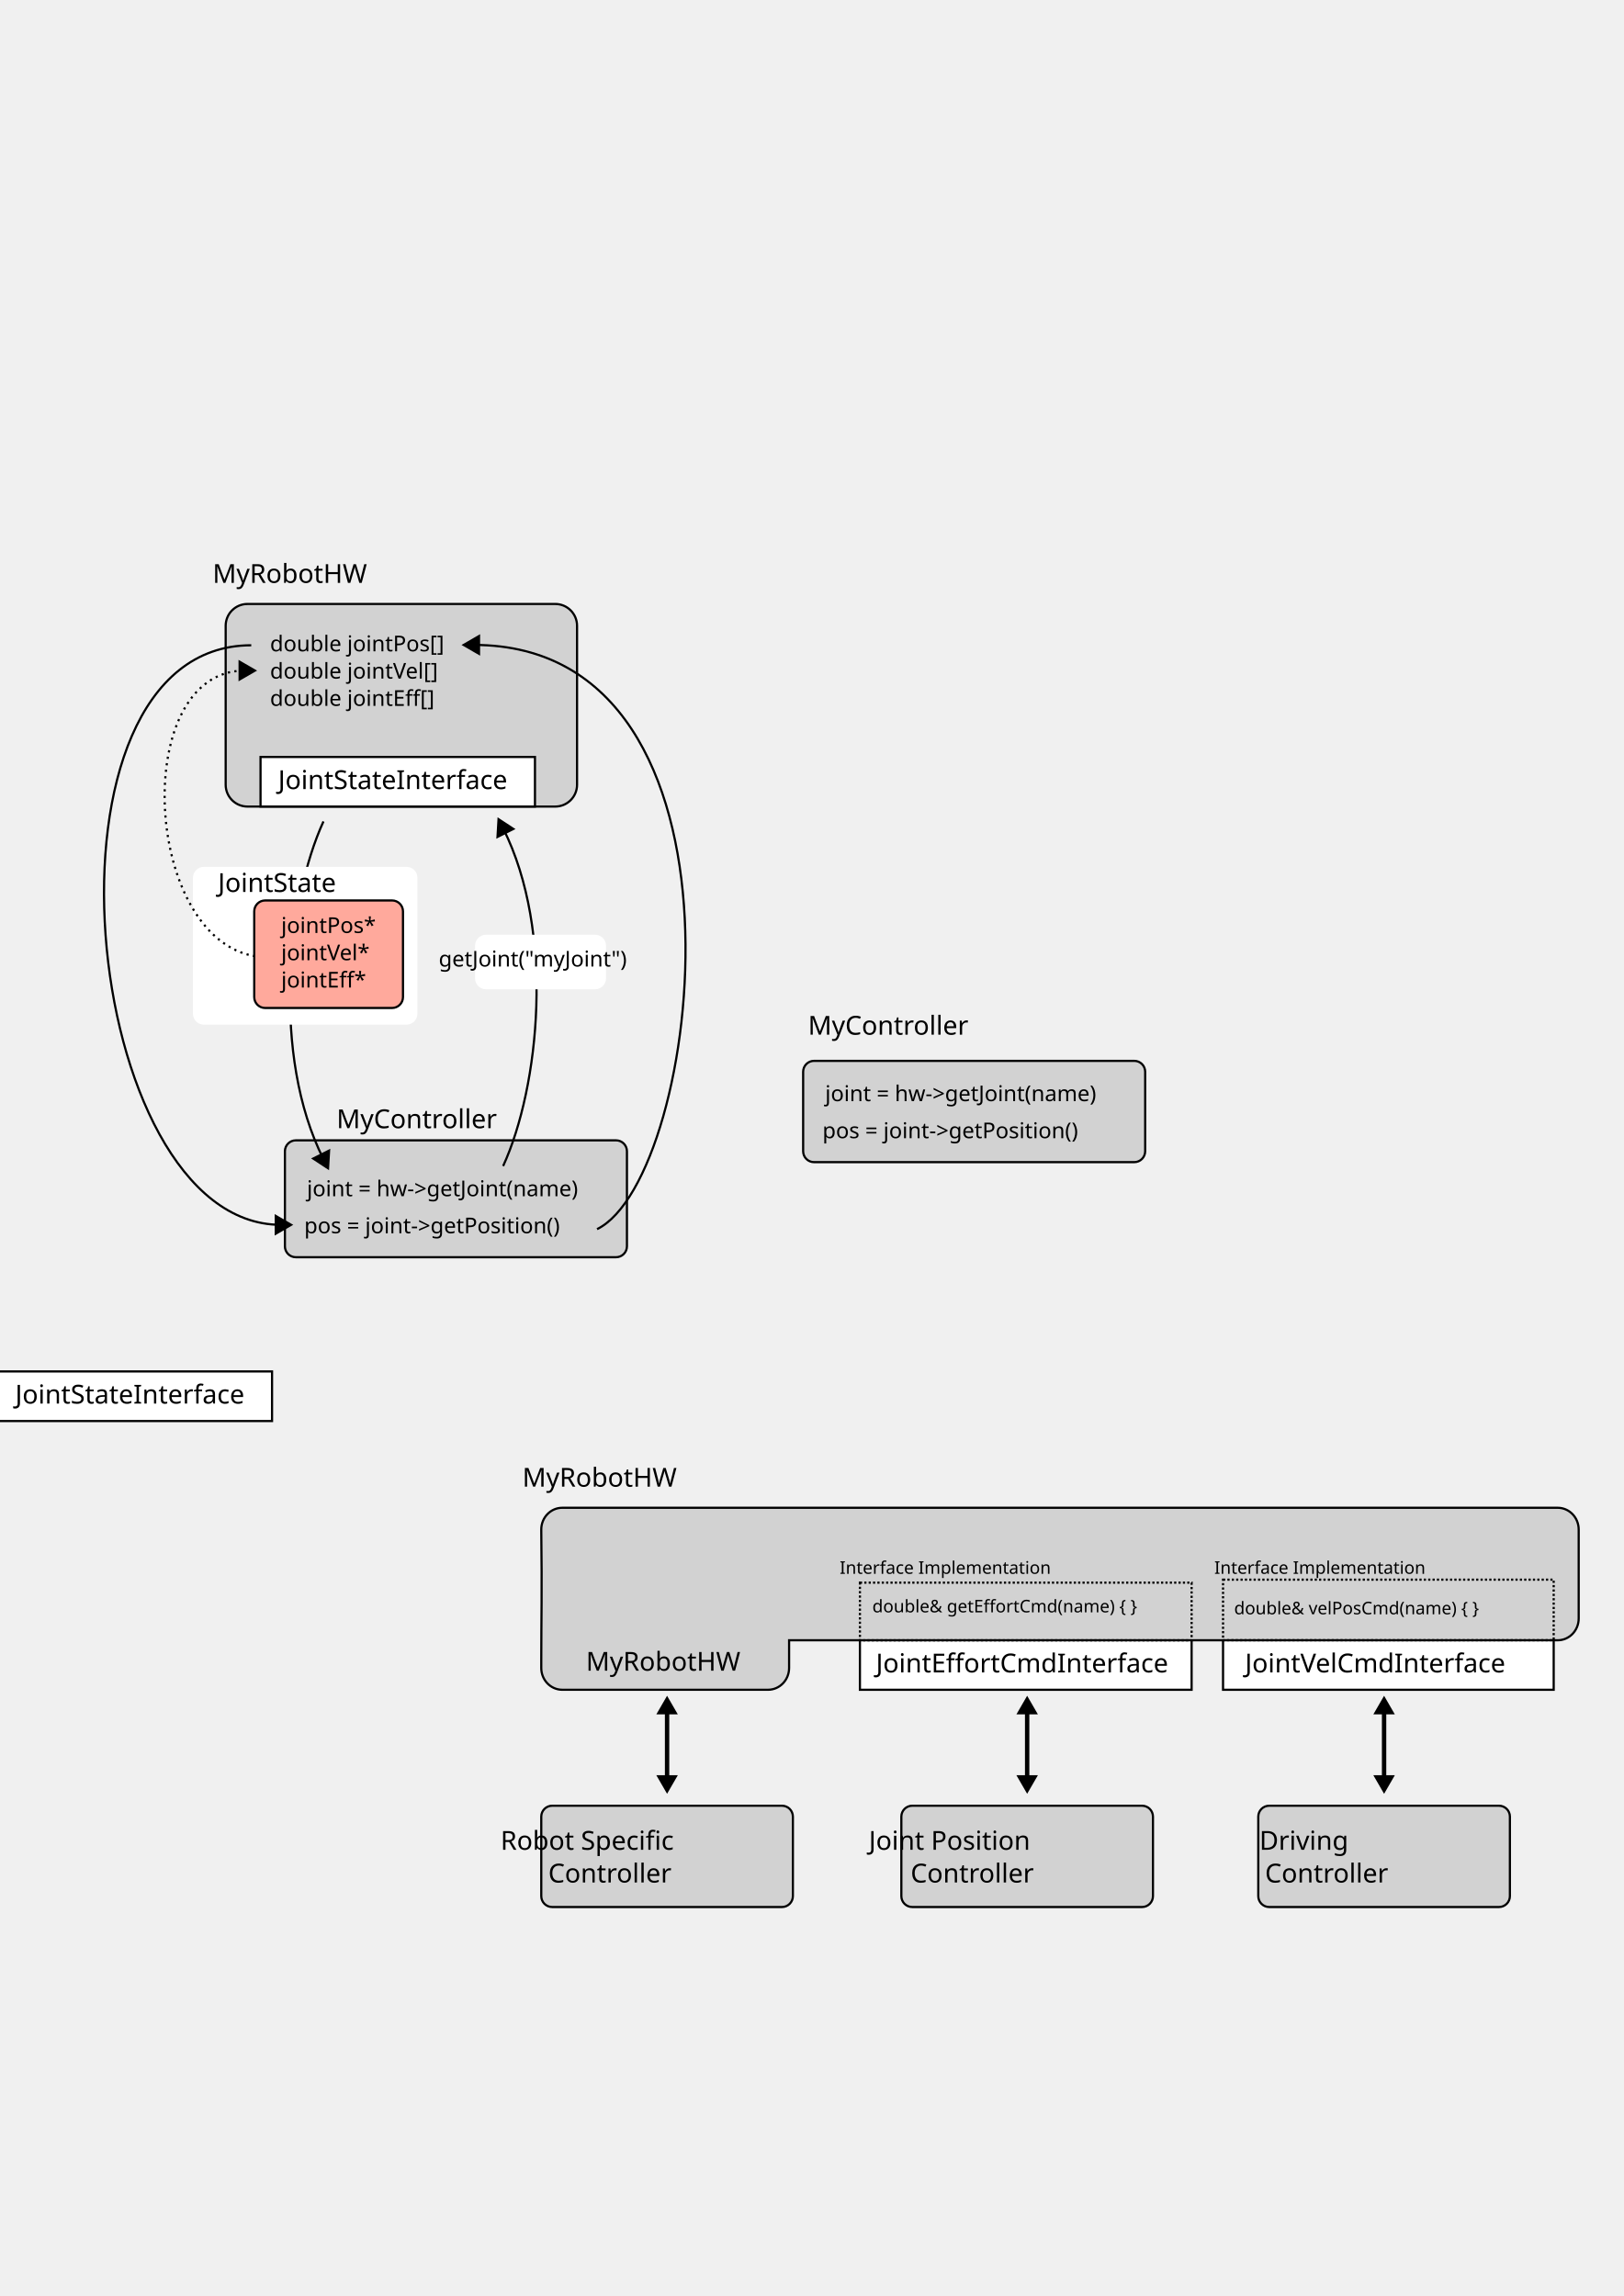
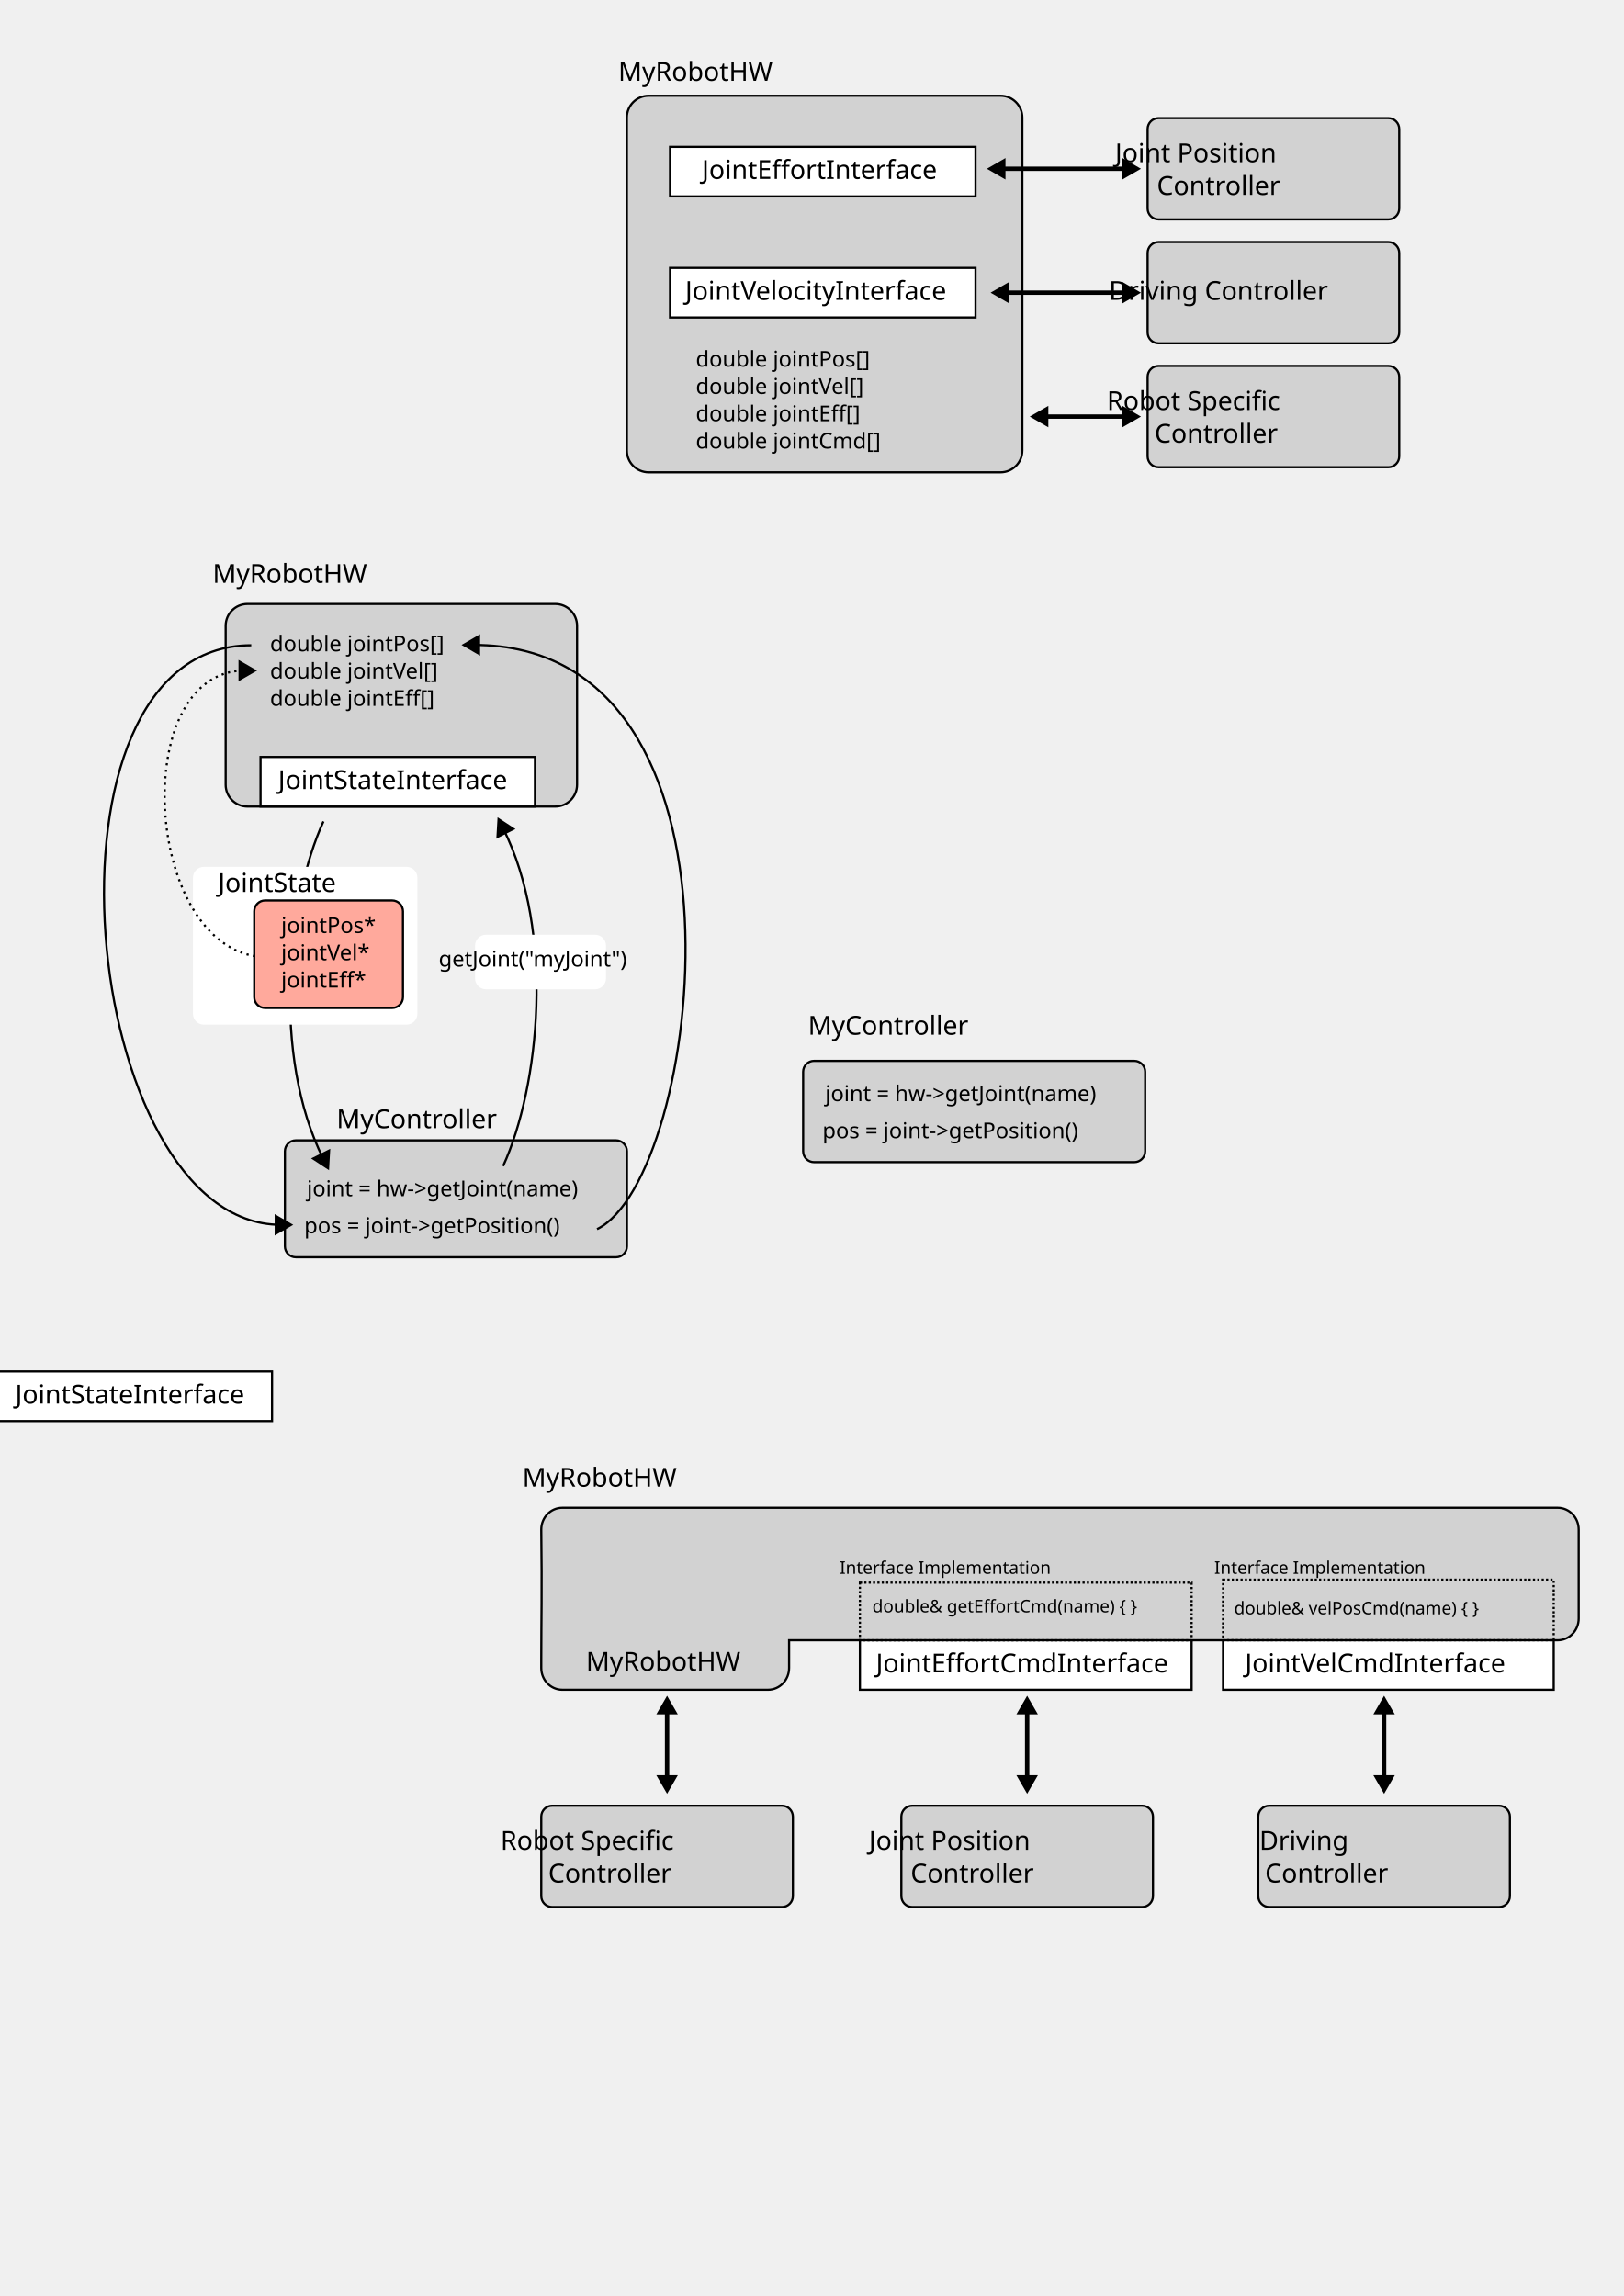
<svg xmlns="http://www.w3.org/2000/svg" width="744.094" height="1052.362" id="svg2" version="1.1">
  <defs id="defs4">
    <marker orient="auto" refY="0.0" refX="0.0" id="TriangleInM" style="overflow:visible">
      <path id="path4733" d="M 5.77,0.0 L -2.88,5.0 L -2.88,-5.0 L 5.77,0.0 z " style="fill-rule:evenodd;stroke:#000000;stroke-width:1.0pt" transform="scale(-0.4)" />
    </marker>
    <marker orient="auto" refY="0.0" refX="0.0" id="TriangleOutL" style="overflow:visible">
      <path id="path4083" d="M 5.77,0.0 L -2.88,5.0 L -2.88,-5.0 L 5.77,0.0 z " style="fill-rule:evenodd;stroke:#000000;stroke-width:1.0pt" transform="scale(0.8)" />
    </marker>
    <marker orient="auto" refY="0.0" refX="0.0" id="TriangleOutM" style="overflow:visible">
      <path id="path4086" d="M 5.77,0.0 L -2.88,5.0 L -2.88,-5.0 L 5.77,0.0 z " style="fill-rule:evenodd;stroke:#000000;stroke-width:1.0pt" transform="scale(0.4)" />
    </marker>
    <marker orient="auto" refY="0.0" refX="0.0" id="Arrow1Lend" style="overflow:visible;">
      <path id="path3944" d="M 0.0,0.0 L 5.0,-5.0 L -12.5,0.0 L 5.0,5.0 L 0.0,0.0 z " style="fill-rule:evenodd;stroke:#000000;stroke-width:1.0pt;" transform="scale(0.8) rotate(180) translate(12.5,0)" />
    </marker>
    <marker orient="auto" refY="0" refX="0" id="Arrow1Lend-6" style="overflow:visible">
      <path id="path3944-5" d="M 0,0 5,-5 -12.5,0 5,5 0,0 z" style="fill-rule:evenodd;stroke:#000000;stroke-width:1pt" transform="matrix(-0.8,0,0,-0.8,-10,0)" />
    </marker>
    <marker orient="auto" refY="0" refX="0" id="TriangleOutL-1" style="overflow:visible">
      <path id="path4083-0" d="m 5.77,0 -8.65,5 0,-10 8.65,5 z" style="fill-rule:evenodd;stroke:#000000;stroke-width:1pt" transform="scale(0.8,0.8)" />
    </marker>
    <marker orient="auto" refY="0" refX="0" id="TriangleOutL-7" style="overflow:visible">
      <path id="path4083-3" d="m 5.77,0 -8.65,5 0,-10 8.65,5 z" style="fill-rule:evenodd;stroke:#000000;stroke-width:1pt" transform="scale(0.8,0.8)" />
    </marker>
    <marker orient="auto" refY="0" refX="0" id="TriangleOutL-19" style="overflow:visible">
      <path id="path4083-04" d="m 5.77,0 -8.65,5 0,-10 8.65,5 z" style="fill-rule:evenodd;stroke:#000000;stroke-width:1pt" transform="scale(0.8,0.8)" />
    </marker>
    <marker orient="auto" refY="0" refX="0" id="marker3086" style="overflow:visible">
      <path id="path3088" d="m 5.77,0 -8.65,5 0,-10 8.65,5 z" style="fill-rule:evenodd;stroke:#000000;stroke-width:1pt" transform="scale(0.8,0.8)" />
    </marker>
    <marker orient="auto" refY="0" refX="0" id="marker3090" style="overflow:visible">
      <path id="path3092" d="m 5.77,0 -8.65,5 0,-10 8.65,5 z" style="fill-rule:evenodd;stroke:#000000;stroke-width:1pt" transform="scale(0.8,0.8)" />
    </marker>
    <marker orient="auto" refY="0" refX="0" id="marker3094" style="overflow:visible">
      <path id="path3096" d="m 5.77,0 -8.65,5 0,-10 8.65,5 z" style="fill-rule:evenodd;stroke:#000000;stroke-width:1pt" transform="scale(0.8,0.8)" />
    </marker>
    <marker orient="auto" refY="0" refX="0" id="marker3098" style="overflow:visible">
      <path id="path3100" d="m 5.77,0 -8.65,5 0,-10 8.65,5 z" style="fill-rule:evenodd;stroke:#000000;stroke-width:1pt" transform="scale(0.8,0.8)" />
    </marker>
    <marker orient="auto" refY="0" refX="0" id="TriangleInM-2" style="overflow:visible">
      <path id="path4733-8" d="m 5.77,0 -8.65,5 0,-10 8.65,5 z" style="fill-rule:evenodd;stroke:#000000;stroke-width:1pt" transform="scale(-0.4,-0.4)" />
    </marker>
    <marker orient="auto" refY="0" refX="0" id="TriangleOutM-1" style="overflow:visible">
      <path id="path4086-7" d="m 5.77,0 -8.65,5 0,-10 8.65,5 z" style="fill-rule:evenodd;stroke:#000000;stroke-width:1pt" transform="scale(0.4,0.4)" />
    </marker>
    <marker orient="auto" refY="0" refX="0" id="TriangleInM-5" style="overflow:visible">
      <path id="path4733-2" d="m 5.77,0 -8.65,5 0,-10 8.65,5 z" style="fill-rule:evenodd;stroke:#000000;stroke-width:1pt" transform="scale(-0.4,-0.4)" />
    </marker>
    <marker orient="auto" refY="0" refX="0" id="TriangleOutM-8" style="overflow:visible">
      <path id="path4086-6" d="m 5.77,0 -8.65,5 0,-10 8.65,5 z" style="fill-rule:evenodd;stroke:#000000;stroke-width:1pt" transform="scale(0.4,0.4)" />
+     </marker>
+     <marker orient="auto" refY="0" refX="0" id="TriangleInM-20" style="overflow:visible">
+       <path id="path4733-5" d="m 5.77,0 -8.65,5 0,-10 8.65,5 z" style="fill-rule:evenodd;stroke:#000000;stroke-width:1pt" transform="scale(-0.4,-0.4)" />
+     </marker>
+     <marker orient="auto" refY="0" refX="0" id="TriangleOutM-2" style="overflow:visible">
+       <path id="path4086-0" d="m 5.77,0 -8.65,5 0,-10 8.65,5 z" style="fill-rule:evenodd;stroke:#000000;stroke-width:1pt" transform="scale(0.4,0.4)" />
+     </marker>
+     <marker orient="auto" refY="0" refX="0" id="TriangleInM-3" style="overflow:visible">
+       <path id="path4733-7" d="m 5.77,0 -8.65,5 0,-10 8.65,5 z" style="fill-rule:evenodd;stroke:#000000;stroke-width:1pt" transform="scale(-0.4,-0.4)" />
+     </marker>
+     <marker orient="auto" refY="0" refX="0" id="TriangleOutM-80" style="overflow:visible">
+       <path id="path4086-1" d="m 5.77,0 -8.65,5 0,-10 8.65,5 z" style="fill-rule:evenodd;stroke:#000000;stroke-width:1pt" transform="scale(0.4,0.4)" />
+     </marker>
+     <marker orient="auto" refY="0" refX="0" id="TriangleInM-6" style="overflow:visible">
+       <path id="path4733-9" d="m 5.77,0 -8.65,5 0,-10 8.65,5 z" style="fill-rule:evenodd;stroke:#000000;stroke-width:1pt" transform="scale(-0.4,-0.4)" />
+     </marker>
+     <marker orient="auto" refY="0" refX="0" id="TriangleOutM-0" style="overflow:visible">
+       <path id="path4086-62" d="m 5.77,0 -8.65,5 0,-10 8.65,5 z" style="fill-rule:evenodd;stroke:#000000;stroke-width:1pt" transform="scale(0.4,0.4)" />
    </marker>
  </defs>
  <g id="layer1">
    <rect style="fill:#ffffff;fill-opacity:1;stroke:#000000;stroke-width:1;stroke-miterlimit:4;stroke-opacity:1;stroke-dasharray:none" id="rect3755-5" width="152.007" height="27.728" x="394.073" y="746.772" />
    <rect style="fill:#ffffff;fill-opacity:1;stroke:#000000;stroke-width:1;stroke-miterlimit:4;stroke-opacity:1;stroke-dasharray:none" id="rect3755-5-5" width="151.523" height="31.3" x="560.486" y="743.2" />
    <rect style="fill:#d2d2d2;stroke:#000000;stroke-width:1;stroke-miterlimit:4;stroke-opacity:1;stroke-dasharray:none;fill-opacity:1" id="rect2985" width="161.027" height="92.859" x="103.418" y="276.825" rx="10" ry="10" />
    <rect style="fill:#ffffff;stroke:#000000;stroke-width:1;stroke-miterlimit:4;stroke-opacity:1;stroke-dasharray:none;fill-opacity:1" id="rect3755" width="125.764" height="22.728" x="119.395" y="346.955" />
    <text xml:space="preserve" style="font-size:40px;font-style:normal;font-weight:normal;line-height:125%;letter-spacing:0px;word-spacing:0px;fill:#000000;fill-opacity:1;stroke:none;font-family:Sans" x="127.456" y="361.663" id="text3757">
      <tspan id="tspan3759" x="127.456" y="361.663" style="font-size:12px">JointStateInterface</tspan>
    </text>
    <text xml:space="preserve" style="font-size:40px;font-style:normal;font-weight:normal;line-height:125%;letter-spacing:0px;word-spacing:0px;fill:#000000;fill-opacity:1;stroke:none;font-family:Sans" x="97.448" y="267.148" id="text3757-6">
      <tspan id="tspan3759-2" x="97.448" y="267.148" style="font-size:12px">MyRobotHW</tspan>
    </text>
    <text xml:space="preserve" style="font-size:40px;font-style:normal;font-weight:normal;line-height:125%;letter-spacing:0px;word-spacing:0px;fill:#000000;fill-opacity:1;stroke:none;font-family:Sans" x="123.745" y="298.53" id="text3757-6-4">
      <tspan id="tspan3759-2-2" x="123.745" y="298.53" style="font-size:10px">double jointPos[]</tspan>
      <tspan x="123.745" y="311.03" style="font-size:10px" id="tspan3842">double jointVel[]</tspan>
      <tspan x="123.745" y="323.53" style="font-size:10px" id="tspan3844">double jointEff[]</tspan>
    </text>
    <rect style="fill:#d2d2d2;stroke:#000000;stroke-width:1;stroke-miterlimit:4;stroke-opacity:1;stroke-dasharray:none;fill-opacity:1" id="rect2985-5-7" width="156.741" height="53.573" x="130.567" y="522.67" rx="5" ry="5" />
    <text xml:space="preserve" style="font-size:40px;font-style:normal;font-weight:normal;line-height:125%;letter-spacing:0px;word-spacing:0px;fill:#000000;fill-opacity:1;stroke:none;font-family:Sans" x="154.242" y="517.099" id="text3757-2-4">
      <tspan id="tspan3759-1-2" x="154.242" y="517.099" style="font-size:12px">MyController</tspan>
    </text>
    <text xml:space="preserve" style="font-size:40px;font-style:normal;font-weight:normal;line-height:125%;letter-spacing:0px;word-spacing:0px;fill:#000000;fill-opacity:1;stroke:none;font-family:Sans" x="140.653" y="548.286" id="text3757-6-4-4-9">
      <tspan x="140.653" y="548.286" style="font-size:10px" id="tspan3844-0-5">joint = hw-&gt;getJoint(name)</tspan>
    </text>
    <path style="fill:none;stroke:#000000;stroke-width:1px;stroke-linecap:butt;stroke-linejoin:miter;stroke-opacity:1;marker-end:url(#TriangleOutL)" d="m 230.571,534.454 c 16.656,-36.333 23.88,-107.283 0,-154.778" id="path3935" />
    <path style="fill:none;stroke:#000000;stroke-width:1px;stroke-linecap:butt;stroke-linejoin:miter;stroke-opacity:1;marker-end:url(#TriangleOutL)" d="m 148.231,376.505 c -16.656,36.333 -23.88,107.283 0,154.777" id="path3935-9" />
    <rect style="fill:#ffffff;fill-opacity:1;stroke:none" id="rect4405" width="102.857" height="72.331" x="88.429" y="397.317" rx="5" ry="5" />
    <text xml:space="preserve" style="font-size:40px;font-style:normal;font-weight:normal;line-height:125%;letter-spacing:0px;word-spacing:0px;fill:#000000;fill-opacity:1;stroke:none;font-family:Sans" x="99.872" y="408.816" id="text3757-2">
      <tspan id="tspan3759-1" x="99.872" y="408.816" style="font-size:12px">JointState</tspan>
    </text>
    <path style="fill:none;stroke:#000000;stroke-width:1;stroke-linecap:butt;stroke-linejoin:miter;stroke-miterlimit:4;stroke-opacity:1;stroke-dasharray:1, 2;stroke-dashoffset:0;marker-end:url(#TriangleOutL)" d="m 122.857,438.791 c -57.068,0 -65.022,-131.429 -10.714,-131.429" id="path4785" />
    <rect style="fill:#ffa99c;fill-opacity:1;stroke:#000000;stroke-width:1;stroke-miterlimit:4;stroke-opacity:1;stroke-dasharray:none" id="rect2985-5" width="68.169" height="49.287" x="116.508" y="412.719" rx="5" ry="5" />
    <text xml:space="preserve" style="font-size:40px;font-style:normal;font-weight:normal;line-height:125%;letter-spacing:0px;word-spacing:0px;fill:#000000;fill-opacity:1;stroke:none;font-family:Sans" x="128.859" y="427.621" id="text3757-6-4-4">
      <tspan id="tspan3759-2-2-9" x="128.859" y="427.621" style="font-size:10px">jointPos*</tspan>
      <tspan x="128.859" y="440.121" style="font-size:10px" id="tspan3842-5">jointVel*</tspan>
      <tspan x="128.859" y="452.621" style="font-size:10px" id="tspan3844-0">jointEff*</tspan>
    </text>
    <rect style="fill:#ffffff;fill-opacity:1;stroke:none" id="rect4405-2" width="60" height="25" x="217.714" y="428.434" rx="5" ry="5" />
    <text xml:space="preserve" style="font-size:40px;font-style:normal;font-weight:normal;line-height:125%;letter-spacing:0px;word-spacing:0px;fill:#000000;fill-opacity:1;stroke:none;font-family:Sans" x="201.045" y="443.005" id="text3757-2-5">
      <tspan id="tspan3759-1-7" x="201.045" y="443.005" style="font-size:10px">getJoint("myJoint")</tspan>
    </text>
    <text xml:space="preserve" style="font-size:40px;font-style:normal;font-weight:normal;line-height:125%;letter-spacing:0px;word-spacing:0px;fill:#000000;fill-opacity:1;stroke:none;font-family:Sans" x="139.415" y="565.264" id="text3757-6-4-4-9-5">
      <tspan x="139.415" y="565.264" style="font-size:10px" id="tspan3844-0-5-1">pos = joint-&gt;getPosition()</tspan>
    </text>
    <path style="fill:none;stroke:#000000;stroke-width:1px;stroke-linecap:butt;stroke-linejoin:miter;stroke-opacity:1;marker-end:url(#TriangleOutL)" d="m 273.61,563.38 c 48.046,-23.469 77.905,-267.773 -56.429,-267.773" id="path3935-0" />
    <path style="fill:none;stroke:#000000;stroke-width:1px;stroke-linecap:butt;stroke-linejoin:miter;stroke-opacity:1;marker-end:url(#TriangleOutL)" d="m 115.142,295.761 c -103.95,0 -78.604,265.631 13.571,265.631" id="path3935-0-2" />
    <path style="fill:#d2d2d2;fill-opacity:1;stroke:#000000;stroke-width:1;stroke-miterlimit:4;stroke-opacity:1;stroke-dasharray:none" d="m 257.701,691.08 c -5.35,0 -9.656,4.46 -9.656,10 0.389,29.708 0,40.564 0,59.857 l 0,3.562 c 0,5.54 4.307,10 9.656,10 l 94.248,0 c 5.35,0 9.67,-4.46 9.67,-10 l 0,-3.562 c 0,-4.08 0,-0.621 0,-9.125 l 352.191,0 c 5.35,0 9.656,-4.46 9.656,-10 l 0,-40.732 c 0,-5.54 -4.307,-10 -9.656,-10 z" id="rect2985-56" />
    <text xml:space="preserve" style="font-size:40px;font-style:normal;font-weight:normal;line-height:125%;letter-spacing:0px;word-spacing:0px;fill:#000000;fill-opacity:1;stroke:none;font-family:Sans" x="401.402" y="766.534" id="text3757-27">
      <tspan id="tspan3759-3" x="401.402" y="766.534" style="font-size:12px">JointEffortCmdInterface</tspan>
    </text>
    <text xml:space="preserve" style="font-size:40px;font-style:normal;font-weight:normal;line-height:125%;letter-spacing:0px;word-spacing:0px;fill:#000000;fill-opacity:1;stroke:none;font-family:Sans" x="239.394" y="681.409" id="text3757-6-10">
      <tspan id="tspan3759-2-76" x="239.394" y="681.409" style="font-size:12px">MyRobotHW</tspan>
    </text>
    <rect style="fill:#d2d2d2;fill-opacity:1;stroke:#000000;stroke-width:1;stroke-miterlimit:4;stroke-opacity:1;stroke-dasharray:none" id="rect2985-5-7-2" width="115.312" height="46.43" x="248.045" y="827.645" rx="5" ry="5" />
    <text xml:space="preserve" style="font-size:40px;font-style:normal;font-weight:normal;line-height:125%;letter-spacing:0px;word-spacing:0px;fill:#000000;fill-opacity:1;stroke:none;font-family:Sans" x="305.49" y="847.834" id="text3757-2-4-8">
      <tspan x="305.49" y="847.834" style="font-size:12px;text-align:center;text-anchor:middle" id="tspan4264">Robot Specific</tspan>
      <tspan x="305.49" y="862.834" style="font-size:12px;text-align:center;text-anchor:middle" id="tspan4262">Controller</tspan>
    </text>
    <text xml:space="preserve" style="font-size:40px;font-style:normal;font-weight:normal;line-height:125%;letter-spacing:0px;word-spacing:0px;fill:#000000;fill-opacity:1;stroke:none;font-family:Sans" x="-114.611" y="711.649" id="text3757-2-0">
      <tspan id="tspan3759-1-3" x="-114.611" y="711.649" style="font-size:12px">JointState</tspan>
    </text>
    <rect style="fill:#ffa99c;fill-opacity:1;stroke:#000000;stroke-width:1;stroke-miterlimit:4;stroke-opacity:1;stroke-dasharray:none" id="rect2985-5-9" width="68.169" height="49.287" x="-97.975" y="715.551" rx="5" ry="5" />
    <text xml:space="preserve" style="font-size:40px;font-style:normal;font-weight:normal;line-height:125%;letter-spacing:0px;word-spacing:0px;fill:#000000;fill-opacity:1;stroke:none;font-family:Sans" x="-85.624" y="730.453" id="text3757-6-4-4-3">
      <tspan id="tspan3759-2-2-9-8" x="-85.624" y="730.453" style="font-size:10px">jointPos*</tspan>
      <tspan x="-85.624" y="742.953" style="font-size:10px" id="tspan3842-5-8">jointVel*</tspan>
      <tspan x="-85.624" y="755.453" style="font-size:10px" id="tspan3844-0-54">jointEff*</tspan>
    </text>
    <text xml:space="preserve" style="font-size:40px;font-style:normal;font-weight:normal;line-height:125%;letter-spacing:0px;word-spacing:0px;fill:#000000;fill-opacity:1;stroke:none;font-family:Sans" x="570.547" y="766.534" id="text3757-27-3">
      <tspan id="tspan3759-3-6" x="570.547" y="766.534" style="font-size:12px">JointVelCmdInterface</tspan>
    </text>
    <rect style="fill:#ffffff;fill-opacity:1;stroke:#000000;stroke-width:1;stroke-miterlimit:4;stroke-opacity:1;stroke-dasharray:none" id="rect3755-5-58" width="125.764" height="22.728" x="-1.096" y="628.598" />
    <text xml:space="preserve" style="font-size:40px;font-style:normal;font-weight:normal;line-height:125%;letter-spacing:0px;word-spacing:0px;fill:#000000;fill-opacity:1;stroke:none;font-family:Sans" x="6.965" y="643.32" id="text3757-27-1">
      <tspan id="tspan3759-3-1" x="6.965" y="643.32" style="font-size:12px">JointStateInterface</tspan>
    </text>
    <text xml:space="preserve" style="font-size:40px;font-style:normal;font-weight:normal;line-height:125%;letter-spacing:0px;word-spacing:0px;fill:#000000;fill-opacity:1;stroke:none;font-family:Sans" x="268.549" y="765.759" id="text3757-6-10-7">
      <tspan id="tspan3759-2-76-9" x="268.549" y="765.759" style="font-size:12px">MyRobotHW</tspan>
    </text>
    <rect style="fill:none;stroke:#000000;stroke-width:1;stroke-miterlimit:4;stroke-opacity:1;stroke-dasharray:1, 1;stroke-dashoffset:0" id="rect3755-5-1" width="152.007" height="26.435" x="394.073" y="725.401" />
    <text xml:space="preserve" style="font-size:40px;font-style:normal;font-weight:normal;line-height:125%;letter-spacing:0px;word-spacing:0px;fill:#000000;fill-opacity:1;stroke:none;font-family:Sans" x="399.769" y="739.024" id="text3757-27-0">
      <tspan id="tspan3759-3-66" x="399.769" y="739.024" style="font-size:8px">double&amp; getEffortCmd(name) { }</tspan>
    </text>
    <rect style="fill:none;stroke:#000000;stroke-width:1;stroke-miterlimit:4;stroke-opacity:1;stroke-dasharray:1, 1;stroke-dashoffset:0" id="rect3755-5-5-5" width="151.523" height="27.764" x="560.486" y="724.029" />
    <text xml:space="preserve" style="font-size:40px;font-style:normal;font-weight:normal;line-height:125%;letter-spacing:0px;word-spacing:0px;fill:#000000;fill-opacity:1;stroke:none;font-family:Sans" x="565.575" y="739.907" id="text3757-27-0-2">
      <tspan id="tspan3759-3-66-5" x="565.575" y="739.907" style="font-size:8px">double&amp; velPosCmd(name) { }</tspan>
    </text>
    <rect style="fill:#d2d2d2;fill-opacity:1;stroke:#000000;stroke-width:1;stroke-miterlimit:4;stroke-opacity:1;stroke-dasharray:none" id="rect2985-5-7-8" width="156.741" height="46.43" x="368.058" y="486.241" rx="5" ry="5" />
    <text xml:space="preserve" style="font-size:40px;font-style:normal;font-weight:normal;line-height:125%;letter-spacing:0px;word-spacing:0px;fill:#000000;fill-opacity:1;stroke:none;font-family:Sans" x="370.305" y="474.242" id="text3757-2-4-1">
      <tspan id="tspan3759-1-2-9" x="370.305" y="474.242" style="font-size:12px">MyController</tspan>
    </text>
    <text xml:space="preserve" style="font-size:40px;font-style:normal;font-weight:normal;line-height:125%;letter-spacing:0px;word-spacing:0px;fill:#000000;fill-opacity:1;stroke:none;font-family:Sans" x="378.145" y="504.715" id="text3757-6-4-4-9-6">
      <tspan x="378.145" y="504.715" style="font-size:10px" id="tspan3844-0-5-6">joint = hw-&gt;getJoint(name)</tspan>
    </text>
    <text xml:space="preserve" style="font-size:40px;font-style:normal;font-weight:normal;line-height:125%;letter-spacing:0px;word-spacing:0px;fill:#000000;fill-opacity:1;stroke:none;font-family:Sans" x="376.906" y="521.692" id="text3757-6-4-4-9-5-81">
      <tspan x="376.906" y="521.692" style="font-size:10px" id="tspan3844-0-5-1-5">pos = joint-&gt;getPosition()</tspan>
    </text>
    <rect style="fill:#d2d2d2;fill-opacity:1;stroke:#000000;stroke-width:1;stroke-miterlimit:4;stroke-opacity:1;stroke-dasharray:none" id="rect2985-5-7-2-7" width="115.312" height="46.43" x="413.058" y="827.645" rx="5" ry="5" />
    <text xml:space="preserve" style="font-size:40px;font-style:normal;font-weight:normal;line-height:125%;letter-spacing:0px;word-spacing:0px;fill:#000000;fill-opacity:1;stroke:none;font-family:Sans" x="471.54" y="847.834" id="text3757-2-4-8-7">
      <tspan x="471.54" y="847.834" style="font-size:12px;text-align:center;text-anchor:middle" id="tspan4262-0">Joint Position</tspan>
      <tspan x="471.54" y="862.834" style="font-size:12px;text-align:center;text-anchor:middle" id="tspan4318">Controller</tspan>
    </text>
    <rect style="fill:#d2d2d2;fill-opacity:1;stroke:#000000;stroke-width:1;stroke-miterlimit:4;stroke-opacity:1;stroke-dasharray:none" id="rect2985-5-7-2-7-9" width="115.312" height="46.43" x="576.63" y="827.645" rx="5" ry="5" />
    <text xml:space="preserve" style="font-size:40px;font-style:normal;font-weight:normal;line-height:125%;letter-spacing:0px;word-spacing:0px;fill:#000000;fill-opacity:1;stroke:none;font-family:Sans" x="633.955" y="847.834" id="text3757-2-4-8-7-6">
      <tspan x="633.955" y="847.834" style="font-size:12px;text-align:center;text-anchor:middle" id="tspan4262-0-9">Driving</tspan>
      <tspan x="633.955" y="862.834" style="font-size:12px;text-align:center;text-anchor:middle" id="tspan4318-3">Controller</tspan>
    </text>
    <path style="fill:none;stroke:#000000;stroke-width:2;stroke-linecap:butt;stroke-linejoin:miter;stroke-miterlimit:4;stroke-opacity:1;stroke-dasharray:none;marker-start:url(#TriangleInM);marker-end:url(#TriangleOutM)" d="m 305.701,782.934 0,33.571" id="path4347" />
    <text xml:space="preserve" style="font-size:40px;font-style:normal;font-weight:normal;line-height:125%;letter-spacing:0px;word-spacing:0px;fill:#000000;fill-opacity:1;stroke:none;font-family:Sans" x="384.811" y="721.355" id="text3757-27-0-3">
      <tspan id="tspan3759-3-66-9" x="384.811" y="721.355" style="font-size:8px">Interface Implementation</tspan>
    </text>
    <text xml:space="preserve" style="font-size:40px;font-style:normal;font-weight:normal;line-height:125%;letter-spacing:0px;word-spacing:0px;fill:#000000;fill-opacity:1;stroke:none;font-family:Sans" x="556.482" y="721.355" id="text3757-27-0-3-4">
      <tspan id="tspan3759-3-66-9-9" x="556.482" y="721.355" style="font-size:8px">Interface Implementation</tspan>
    </text>
    <path style="fill:none;stroke:#000000;stroke-width:2;stroke-linecap:butt;stroke-linejoin:miter;stroke-miterlimit:4;stroke-opacity:1;stroke-dasharray:none;marker-start:url(#TriangleInM);marker-end:url(#TriangleOutM)" d="m 470.714,782.934 0,33.571" id="path4347-0" />
    <path style="fill:none;stroke:#000000;stroke-width:2;stroke-linecap:butt;stroke-linejoin:miter;stroke-miterlimit:4;stroke-opacity:1;stroke-dasharray:none;marker-start:url(#TriangleInM);marker-end:url(#TriangleOutM)" d="m 634.286,782.934 0,33.571" id="path4347-1" />
+     <text xml:space="preserve" style="font-size:40px;font-style:normal;font-weight:normal;line-height:125%;letter-spacing:0px;word-spacing:0px;fill:#000000;fill-opacity:1;stroke:none;font-family:Sans" x="283.338" y="37.05" id="text3757-6-10-6">
+       <tspan id="tspan3759-2-76-8" x="283.338" y="37.05" style="font-size:12px">MyRobotHW</tspan>
+     </text>
+     <rect style="fill:#d2d2d2;fill-opacity:1;stroke:#000000;stroke-width:1;stroke-miterlimit:4;stroke-opacity:1;stroke-dasharray:none" id="rect2985-4" width="181.23" height="172.598" x="287.271" y="43.879" rx="10" ry="10" />
+     <rect style="fill:#ffffff;fill-opacity:1;stroke:#000000;stroke-width:1;stroke-miterlimit:4;stroke-opacity:1;stroke-dasharray:none" id="rect3755-5-58-2" width="139.983" height="22.728" x="307.062" y="67.288" />
+     <text xml:space="preserve" style="font-size:40px;font-style:normal;font-weight:normal;line-height:125%;letter-spacing:0px;word-spacing:0px;fill:#000000;fill-opacity:1;stroke:none;font-family:Sans" x="321.644" y="82.009" id="text3757-27-1-9">
+       <tspan id="tspan3759-3-1-9" x="321.644" y="82.009" style="font-size:12px">JointEffortInterface</tspan>
+     </text>
+     <rect style="fill:#ffffff;fill-opacity:1;stroke:#000000;stroke-width:1;stroke-miterlimit:4;stroke-opacity:1;stroke-dasharray:none" id="rect3755-5-58-2-7" width="139.983" height="22.728" x="307.062" y="122.784" />
+     <text xml:space="preserve" style="font-size:40px;font-style:normal;font-weight:normal;line-height:125%;letter-spacing:0px;word-spacing:0px;fill:#000000;fill-opacity:1;stroke:none;font-family:Sans" x="314.003" y="137.458" id="text3757-27-1-9-2">
+       <tspan id="tspan3759-3-1-9-7" x="314.003" y="137.458" style="font-size:12px">JointVelocityInterface</tspan>
+     </text>
+     <rect style="fill:#d2d2d2;fill-opacity:1;stroke:#000000;stroke-width:1;stroke-miterlimit:4;stroke-opacity:1;stroke-dasharray:none" id="rect2985-5-7-2-7-6" width="115.312" height="46.43" x="525.915" y="110.933" rx="5" ry="5" />
+     <text xml:space="preserve" style="font-size:40px;font-style:normal;font-weight:normal;line-height:125%;letter-spacing:0px;word-spacing:0px;fill:#000000;fill-opacity:1;stroke:none;font-family:Sans" x="584.398" y="137.458" id="text3757-2-4-8-7-9">
+       <tspan x="584.398" y="137.458" style="font-size:12px;text-align:center;text-anchor:middle" id="tspan4318-5">Driving Controller</tspan>
+     </text>
+     <path style="fill:none;stroke:#000000;stroke-width:2;stroke-linecap:butt;stroke-linejoin:miter;stroke-miterlimit:4;stroke-opacity:1;stroke-dasharray:none;marker-start:url(#TriangleInM);marker-end:url(#TriangleOutM)" d="m 517.187,134.148 -57.544,0" id="path4347-0-7" />
+     <rect style="fill:#d2d2d2;fill-opacity:1;stroke:#000000;stroke-width:1;stroke-miterlimit:4;stroke-opacity:1;stroke-dasharray:none" id="rect2985-5-7-2-7-6-4" width="115.312" height="46.43" x="525.915" y="54.147" rx="5" ry="5" />
+     <text xml:space="preserve" style="font-size:40px;font-style:normal;font-weight:normal;line-height:125%;letter-spacing:0px;word-spacing:0px;fill:#000000;fill-opacity:1;stroke:none;font-family:Sans" x="584.398" y="74.336" id="text3757-2-4-8-7-9-2">
+       <tspan x="584.398" y="74.336" style="font-size:12px;text-align:center;text-anchor:middle" id="tspan4262-0-4-2">Joint Position</tspan>
+       <tspan x="584.398" y="89.336" style="font-size:12px;text-align:center;text-anchor:middle" id="tspan4318-5-5">Controller</tspan>
+     </text>
+     <path style="fill:none;stroke:#000000;stroke-width:2;stroke-linecap:butt;stroke-linejoin:miter;stroke-miterlimit:4;stroke-opacity:1;stroke-dasharray:none;marker-start:url(#TriangleInM);marker-end:url(#TriangleOutM)" d="m 517.187,77.362 -59.243,0" id="path4347-0-7-4" />
+     <rect style="fill:#d2d2d2;fill-opacity:1;stroke:#000000;stroke-width:1;stroke-miterlimit:4;stroke-opacity:1;stroke-dasharray:none" id="rect2985-5-7-2-7-6-5" width="115.312" height="46.43" x="525.915" y="167.719" rx="5" ry="5" />
+     <text xml:space="preserve" style="font-size:40px;font-style:normal;font-weight:normal;line-height:125%;letter-spacing:0px;word-spacing:0px;fill:#000000;fill-opacity:1;stroke:none;font-family:Sans" x="584.398" y="187.907" id="text3757-2-4-8-7-9-0">
+       <tspan x="584.398" y="187.907" style="font-size:12px;text-align:center;text-anchor:middle" id="tspan4318-5-6" />
+     </text>
+     <path style="fill:none;stroke:#000000;stroke-width:2;stroke-linecap:butt;stroke-linejoin:miter;stroke-miterlimit:4;stroke-opacity:1;stroke-dasharray:none;marker-start:url(#TriangleInM);marker-end:url(#TriangleOutM)" d="m 517.187,190.934 -39.598,0" id="path4347-0-7-6" />
+     <text xml:space="preserve" style="font-size:40px;font-style:normal;font-weight:normal;line-height:125%;letter-spacing:0px;word-spacing:0px;fill:#000000;fill-opacity:1;stroke:none;font-family:Sans" x="318.859" y="168.05" id="text3757-6-4-6">
+       <tspan id="tspan3759-2-2-2" x="318.859" y="168.05" style="font-size:10px">double jointPos[]</tspan>
+       <tspan x="318.859" y="180.55" style="font-size:10px" id="tspan3842-2">double jointVel[]</tspan>
+       <tspan x="318.859" y="193.05" style="font-size:10px" id="tspan3844-7">double jointEff[]</tspan>
+       <tspan x="318.859" y="205.55" style="font-size:10px" id="tspan3524">double jointCmd[]</tspan>
+     </text>
+     <text xml:space="preserve" style="font-size:40px;font-style:normal;font-weight:normal;line-height:125%;letter-spacing:0px;word-spacing:0px;fill:#000000;fill-opacity:1;stroke:none;font-family:Sans" x="583.361" y="187.907" id="text3757-2-4-8-1">
+       <tspan x="583.361" y="187.907" style="font-size:12px;text-align:center;text-anchor:middle" id="tspan4264-6">Robot Specific</tspan>
+       <tspan x="583.361" y="202.907" style="font-size:12px;text-align:center;text-anchor:middle" id="tspan4262-7">Controller</tspan>
+     </text>
  </g>
</svg>
